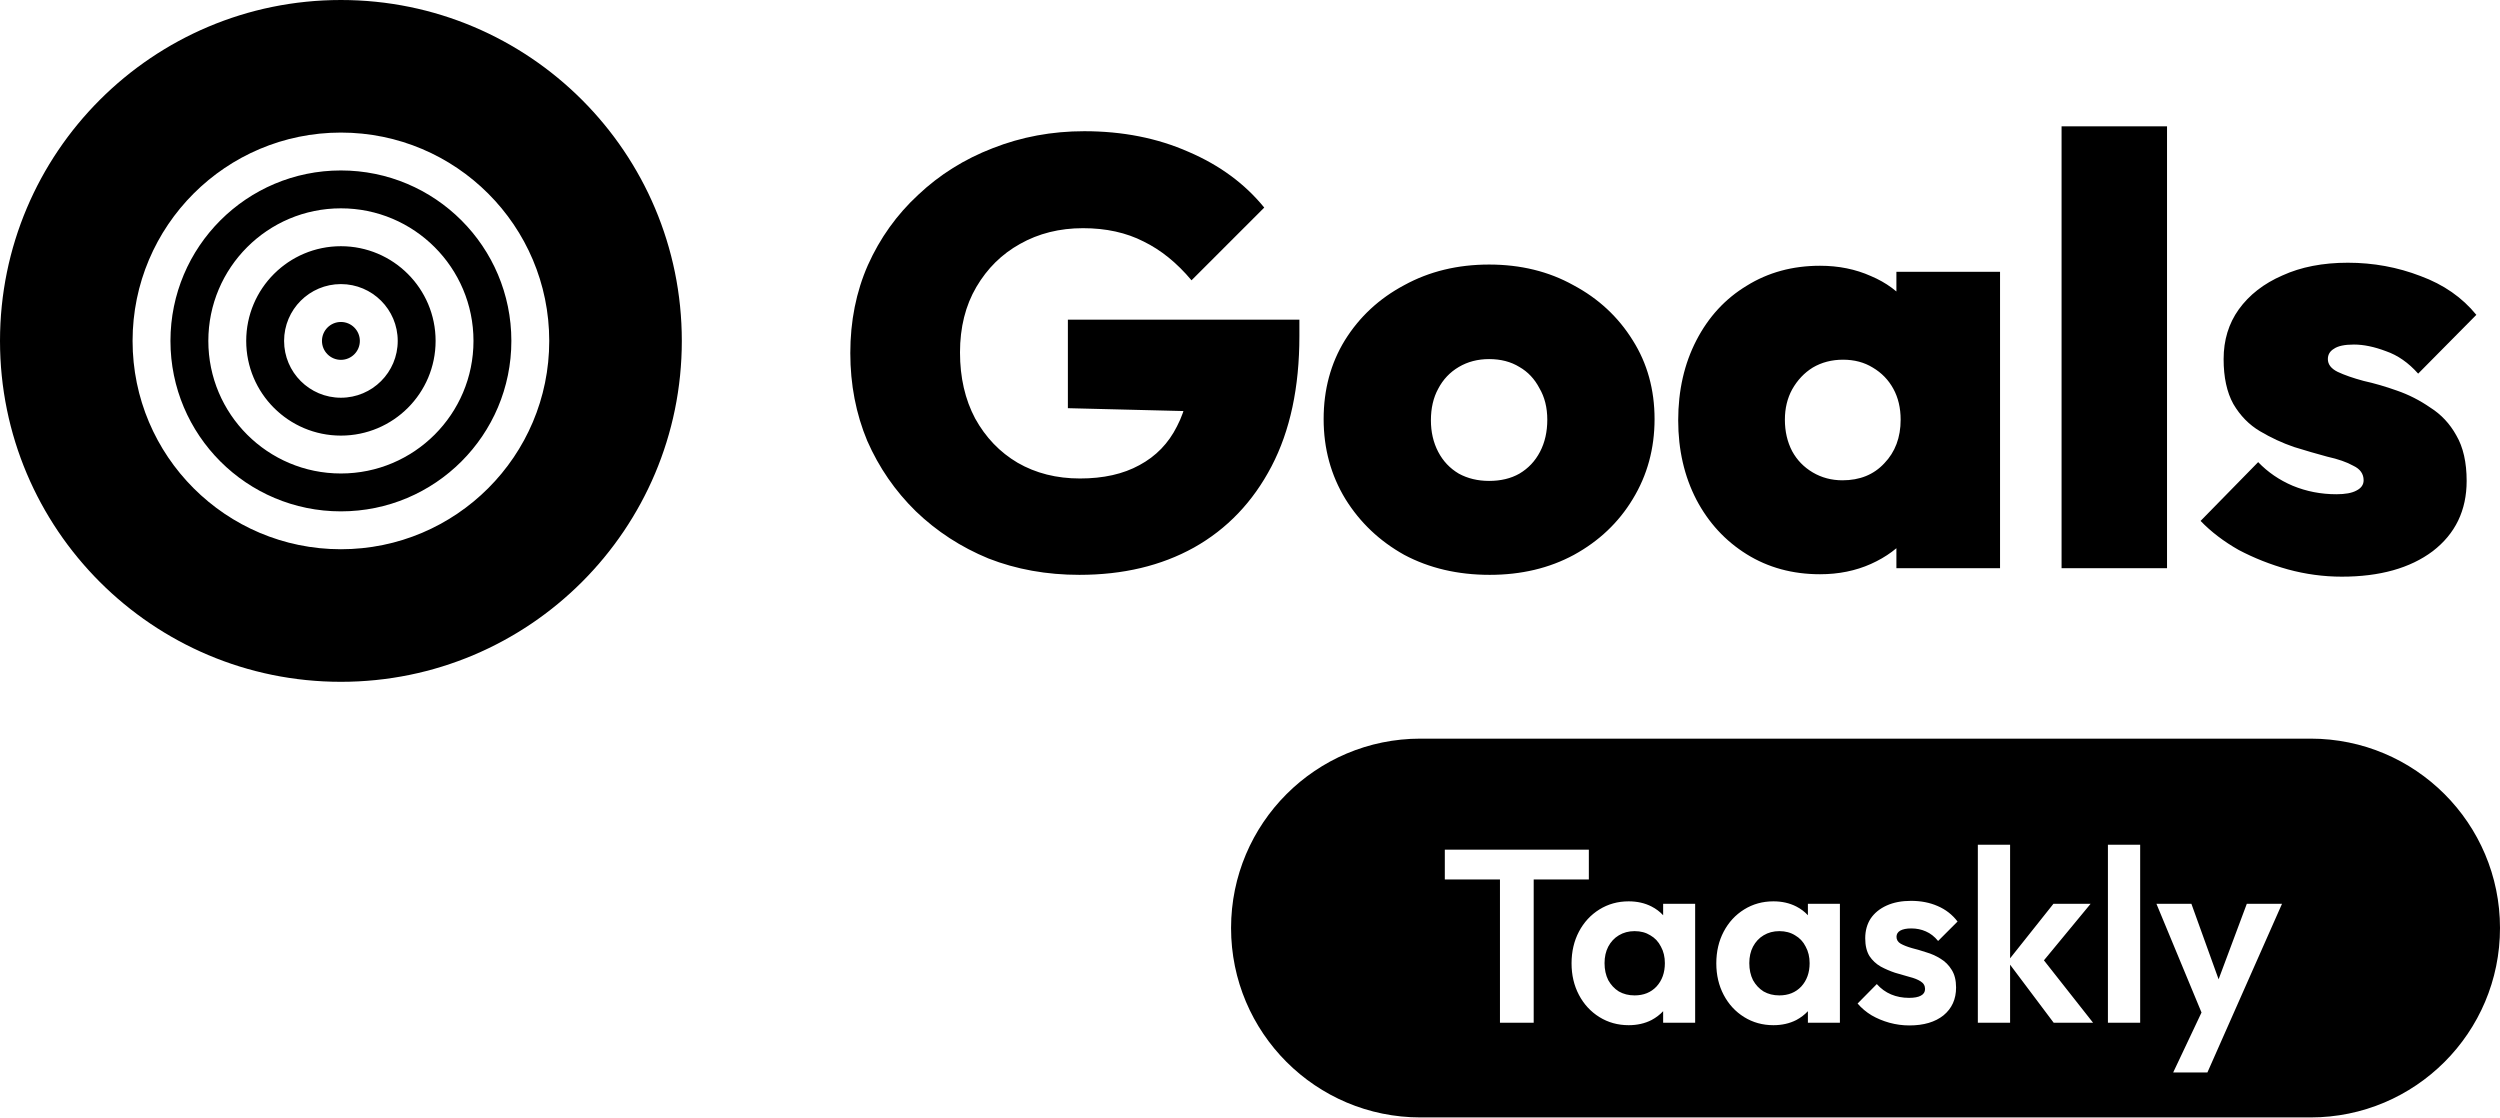
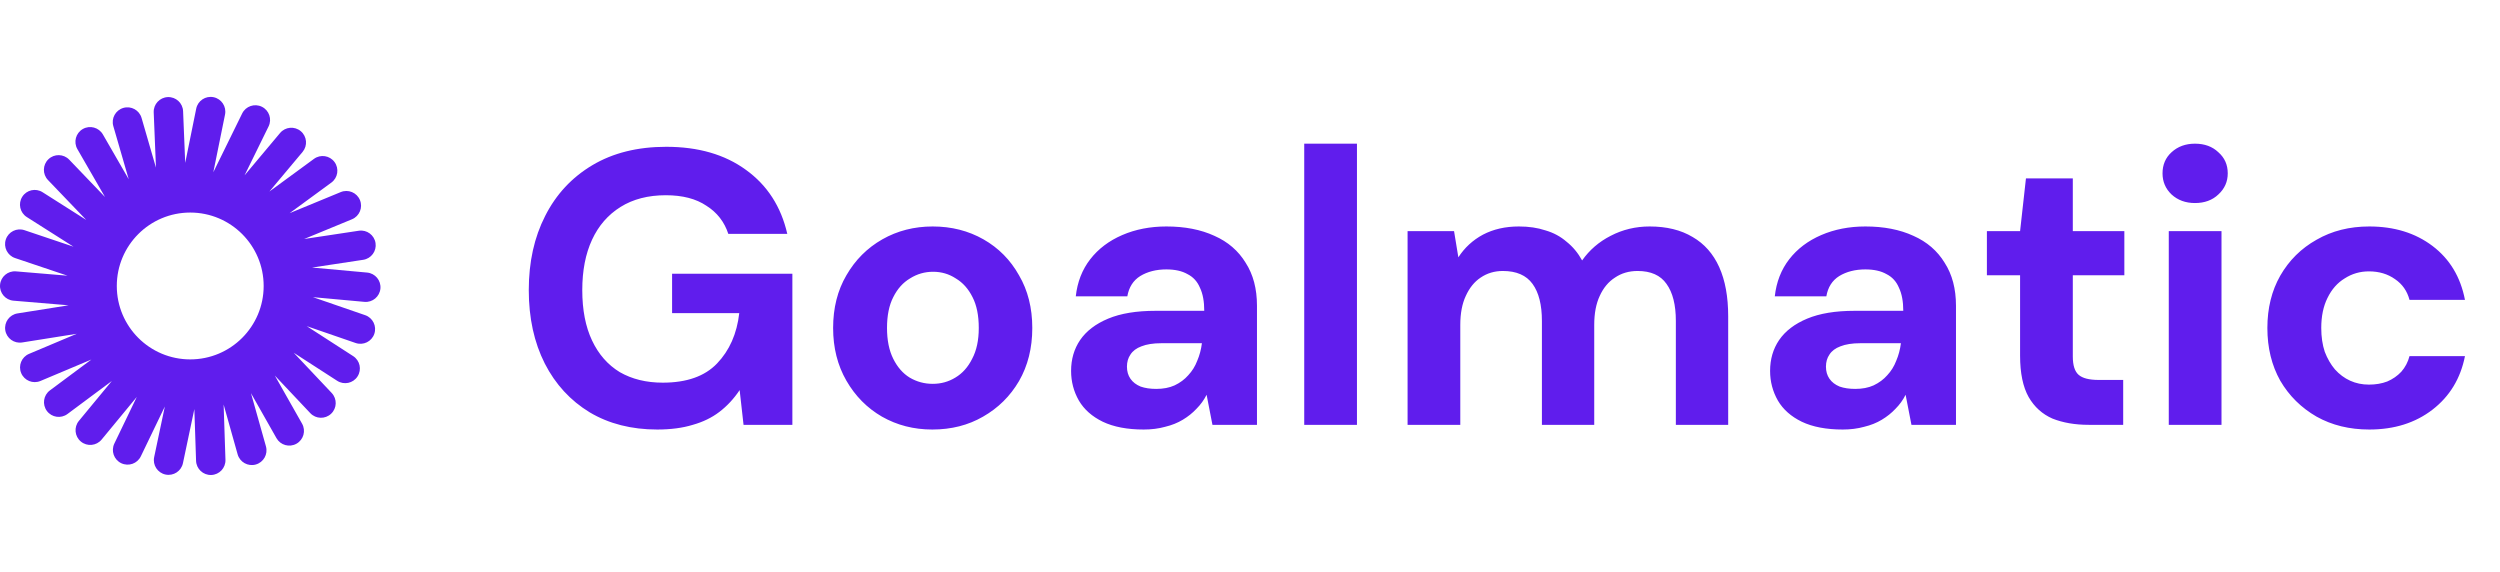
- <svg xmlns="http://www.w3.org/2000/svg" width="132" height="59" viewBox="0 0 132 59" fill="none">
-   <path fill-rule="evenodd" clip-rule="evenodd" d="M75 39C69.477 39 65 43.477 65 49C65 54.523 69.477 59 75 59H122C127.523 59 132 54.523 132 49C132 43.477 127.523 39 122 39H75ZM79.198 46.434V54H80.979V46.434H83.891V44.861H76.286V46.434H79.198ZM84.447 53.701C84.907 53.987 85.422 54.13 85.994 54.13C86.445 54.13 86.848 54.039 87.203 53.857C87.439 53.73 87.643 53.575 87.814 53.391V54H89.504V47.721H87.814V48.325C87.643 48.139 87.439 47.985 87.203 47.864C86.848 47.682 86.445 47.591 85.994 47.591C85.422 47.591 84.907 47.734 84.447 48.02C83.988 48.306 83.628 48.696 83.368 49.19C83.108 49.684 82.978 50.243 82.978 50.867C82.978 51.482 83.108 52.037 83.368 52.531C83.628 53.025 83.988 53.415 84.447 53.701ZM87.463 52.089C87.169 52.401 86.783 52.557 86.306 52.557C85.994 52.557 85.717 52.488 85.474 52.349C85.24 52.202 85.054 52.002 84.915 51.751C84.785 51.491 84.72 51.192 84.72 50.854C84.72 50.525 84.785 50.234 84.915 49.983C85.054 49.723 85.24 49.524 85.474 49.385C85.717 49.238 85.994 49.164 86.306 49.164C86.627 49.164 86.904 49.238 87.138 49.385C87.381 49.524 87.567 49.723 87.697 49.983C87.836 50.234 87.905 50.525 87.905 50.854C87.905 51.357 87.758 51.768 87.463 52.089ZM92.09 53.701C92.549 53.987 93.065 54.13 93.637 54.13C94.088 54.13 94.49 54.039 94.846 53.857C95.082 53.73 95.286 53.575 95.457 53.391V54H97.147V47.721H95.457V48.325C95.286 48.139 95.082 47.985 94.846 47.864C94.49 47.682 94.088 47.591 93.637 47.591C93.065 47.591 92.549 47.734 92.09 48.02C91.63 48.306 91.271 48.696 91.011 49.19C90.751 49.684 90.621 50.243 90.621 50.867C90.621 51.482 90.751 52.037 91.011 52.531C91.271 53.025 91.63 53.415 92.09 53.701ZM95.106 52.089C94.811 52.401 94.425 52.557 93.949 52.557C93.637 52.557 93.359 52.488 93.117 52.349C92.883 52.202 92.697 52.002 92.558 51.751C92.428 51.491 92.363 51.192 92.363 50.854C92.363 50.525 92.428 50.234 92.558 49.983C92.697 49.723 92.883 49.524 93.117 49.385C93.359 49.238 93.637 49.164 93.949 49.164C94.269 49.164 94.547 49.238 94.781 49.385C95.023 49.524 95.21 49.723 95.34 49.983C95.478 50.234 95.548 50.525 95.548 50.854C95.548 51.357 95.4 51.768 95.106 52.089ZM99.758 54C100.105 54.095 100.456 54.143 100.811 54.143C101.574 54.143 102.176 53.965 102.618 53.61C103.06 53.246 103.281 52.756 103.281 52.141C103.281 51.76 103.203 51.448 103.047 51.205C102.9 50.962 102.705 50.767 102.462 50.62C102.228 50.473 101.977 50.36 101.708 50.282C101.448 50.195 101.197 50.122 100.954 50.061C100.712 49.992 100.512 49.914 100.356 49.827C100.209 49.74 100.135 49.619 100.135 49.463C100.135 49.324 100.2 49.216 100.33 49.138C100.469 49.06 100.664 49.021 100.915 49.021C101.193 49.021 101.448 49.073 101.682 49.177C101.925 49.281 102.142 49.45 102.332 49.684L103.359 48.657C103.082 48.293 102.731 48.02 102.306 47.838C101.89 47.656 101.422 47.565 100.902 47.565C100.408 47.565 99.979 47.647 99.615 47.812C99.251 47.977 98.97 48.206 98.77 48.501C98.58 48.796 98.484 49.142 98.484 49.541C98.484 49.922 98.558 50.234 98.705 50.477C98.861 50.711 99.061 50.897 99.303 51.036C99.546 51.166 99.797 51.274 100.057 51.361C100.326 51.439 100.582 51.513 100.824 51.582C101.067 51.643 101.262 51.721 101.409 51.816C101.565 51.911 101.643 52.046 101.643 52.219C101.643 52.375 101.57 52.492 101.422 52.57C101.284 52.648 101.076 52.687 100.798 52.687C100.452 52.687 100.135 52.626 99.849 52.505C99.563 52.384 99.312 52.202 99.095 51.959L98.081 52.986C98.289 53.229 98.536 53.437 98.822 53.61C99.108 53.775 99.42 53.905 99.758 54ZM106.133 50.936L108.434 54H110.514L107.919 50.706L110.384 47.721H108.421L106.133 50.599V44.601H104.43V54H106.133V50.936ZM111.298 44.601V54H113.001V44.601H111.298ZM117.695 54.039L116.551 56.626H114.744L116.24 53.46L113.86 47.721H115.706L117.142 51.707L118.631 47.721H120.49L117.695 54.039Z" fill="black" />
-   <path d="M56.992 30.352C55.264 30.352 53.664 30.064 52.192 29.488C50.741 28.891 49.461 28.059 48.352 26.992C47.264 25.925 46.411 24.688 45.792 23.28C45.195 21.851 44.896 20.304 44.896 18.64C44.896 16.955 45.205 15.408 45.824 14C46.464 12.571 47.349 11.333 48.48 10.288C49.611 9.221 50.923 8.4 52.416 7.824C53.931 7.227 55.541 6.928 57.248 6.928C59.275 6.928 61.109 7.291 62.752 8.016C64.395 8.72 65.728 9.701 66.752 10.96L62.912 14.8C62.144 13.883 61.301 13.2 60.384 12.752C59.467 12.283 58.4 12.048 57.184 12.048C55.947 12.048 54.837 12.325 53.856 12.88C52.896 13.413 52.128 14.171 51.552 15.152C50.976 16.133 50.688 17.285 50.688 18.608C50.688 19.931 50.955 21.093 51.488 22.096C52.043 23.099 52.789 23.877 53.728 24.432C54.688 24.987 55.787 25.264 57.024 25.264C58.261 25.264 59.307 25.029 60.16 24.56C61.035 24.091 61.696 23.408 62.144 22.512C62.613 21.616 62.848 20.549 62.848 19.312L66.72 21.808L56.384 21.552V16.88H68.608V17.744C68.608 20.453 68.117 22.747 67.136 24.624C66.155 26.501 64.789 27.931 63.04 28.912C61.312 29.872 59.296 30.352 56.992 30.352ZM78.656 30.352C76.971 30.352 75.467 30 74.144 29.296C72.843 28.571 71.808 27.589 71.04 26.352C70.272 25.093 69.888 23.685 69.888 22.128C69.888 20.571 70.262 19.184 71.008 17.968C71.776 16.731 72.822 15.76 74.144 15.056C75.467 14.331 76.96 13.968 78.624 13.968C80.288 13.968 81.771 14.331 83.073 15.056C84.395 15.76 85.441 16.731 86.209 17.968C86.977 19.184 87.361 20.571 87.361 22.128C87.361 23.685 86.977 25.093 86.209 26.352C85.462 27.589 84.427 28.571 83.105 29.296C81.803 30 80.32 30.352 78.656 30.352ZM78.624 25.392C79.243 25.392 79.776 25.264 80.225 25.008C80.694 24.731 81.056 24.347 81.312 23.856C81.569 23.365 81.697 22.8 81.697 22.16C81.697 21.52 81.558 20.965 81.281 20.496C81.025 20.005 80.672 19.632 80.225 19.376C79.776 19.099 79.243 18.96 78.624 18.96C78.027 18.96 77.494 19.099 77.025 19.376C76.555 19.653 76.192 20.037 75.936 20.528C75.68 20.997 75.552 21.552 75.552 22.192C75.552 22.811 75.68 23.365 75.936 23.856C76.192 24.347 76.555 24.731 77.025 25.008C77.494 25.264 78.027 25.392 78.624 25.392ZM96.097 30.32C94.647 30.32 93.356 29.968 92.225 29.264C91.095 28.56 90.21 27.6 89.57 26.384C88.93 25.147 88.609 23.749 88.609 22.192C88.609 20.613 88.93 19.205 89.57 17.968C90.21 16.731 91.095 15.771 92.225 15.088C93.356 14.384 94.647 14.032 96.097 14.032C97.079 14.032 97.975 14.213 98.785 14.576C99.596 14.917 100.258 15.408 100.77 16.048C101.303 16.688 101.623 17.413 101.73 18.224V26.096C101.623 26.928 101.303 27.664 100.77 28.304C100.258 28.923 99.596 29.413 98.785 29.776C97.975 30.139 97.079 30.32 96.097 30.32ZM97.281 25.36C98.199 25.36 98.935 25.061 99.49 24.464C100.066 23.867 100.354 23.099 100.354 22.16C100.354 21.541 100.226 20.997 99.969 20.528C99.713 20.059 99.351 19.685 98.882 19.408C98.433 19.131 97.911 18.992 97.314 18.992C96.716 18.992 96.183 19.131 95.713 19.408C95.266 19.685 94.903 20.069 94.626 20.56C94.37 21.029 94.242 21.563 94.242 22.16C94.242 22.779 94.37 23.333 94.626 23.824C94.882 24.293 95.244 24.667 95.713 24.944C96.183 25.221 96.706 25.36 97.281 25.36ZM100.13 30V25.808L100.93 21.968L100.13 18.192V14.352H105.602V30H100.13ZM108.851 30V6.672H114.419V30H108.851ZM123.647 30.448C122.687 30.448 121.737 30.32 120.799 30.064C119.881 29.808 119.017 29.467 118.207 29.04C117.417 28.592 116.745 28.08 116.191 27.504L119.231 24.4C119.743 24.933 120.351 25.349 121.055 25.648C121.78 25.947 122.548 26.096 123.359 26.096C123.828 26.096 124.18 26.032 124.415 25.904C124.671 25.776 124.799 25.595 124.799 25.36C124.799 25.019 124.617 24.763 124.255 24.592C123.913 24.4 123.455 24.24 122.879 24.112C122.324 23.963 121.737 23.792 121.119 23.6C120.5 23.387 119.903 23.109 119.327 22.768C118.751 22.427 118.281 21.947 117.919 21.328C117.577 20.709 117.407 19.92 117.407 18.96C117.407 17.957 117.673 17.083 118.207 16.336C118.761 15.568 119.529 14.971 120.511 14.544C121.492 14.096 122.644 13.872 123.967 13.872C125.311 13.872 126.591 14.107 127.807 14.576C129.023 15.024 130.004 15.707 130.751 16.624L127.679 19.728C127.167 19.152 126.601 18.757 125.983 18.544C125.364 18.309 124.799 18.192 124.286 18.192C123.796 18.192 123.444 18.267 123.231 18.416C123.017 18.544 122.911 18.725 122.911 18.96C122.911 19.237 123.081 19.461 123.423 19.632C123.785 19.803 124.244 19.963 124.799 20.112C125.375 20.24 125.961 20.411 126.559 20.624C127.177 20.837 127.764 21.136 128.319 21.52C128.895 21.883 129.353 22.373 129.695 22.992C130.057 23.611 130.239 24.411 130.239 25.392C130.239 26.949 129.641 28.187 128.447 29.104C127.252 30 125.652 30.448 123.647 30.448Z" fill="black" />
-   <path fill-rule="evenodd" clip-rule="evenodd" d="M36 18C36 8.059 27.941 0 18 0V0C8.059 0 0 8.059 0 18V18C0 27.941 8.059 36 18 36V36C27.941 36 36 27.941 36 18V18ZM9 18C9 13.029 13.029 9 18 9C22.971 9 27 13.029 27 18C27 22.971 22.971 27 18 27C13.029 27 9 22.971 9 18ZM18 7C11.925 7 7 11.925 7 18C7 24.075 11.925 29 18 29C24.075 29 29 24.075 29 18C29 11.925 24.075 7 18 7ZM18 13C15.239 13 13 15.239 13 18C13 20.761 15.239 23 18 23C20.761 23 23 20.761 23 18C23 15.239 20.761 13 18 13ZM11 18C11 14.134 14.134 11 18 11C21.866 11 25 14.134 25 18C25 21.866 21.866 25 18 25C14.134 25 11 21.866 11 18ZM17 18C17 17.448 17.448 17 18 17C18.552 17 19 17.448 19 18C19 18.552 18.552 19 18 19C17.448 19 17 18.552 17 18ZM18 15C16.343 15 15 16.343 15 18C15 19.657 16.343 21 18 21C19.657 21 21 19.657 21 18C21 16.343 19.657 15 18 15Z" fill="black" />
+ <svg xmlns="http://www.w3.org/2000/svg" width="153" height="35" viewBox="0 0 153 35" fill="none">
+   <path d="M40.224 26.287C38.646 26.287 37.268 25.936 36.089 25.235C34.91 24.518 33.994 23.523 33.341 22.248C32.688 20.957 32.361 19.46 32.361 17.755C32.361 16.034 32.696 14.521 33.365 13.214C34.034 11.892 34.998 10.856 36.257 10.107C37.515 9.359 39.021 8.984 40.773 8.984C42.733 8.984 44.358 9.454 45.649 10.394C46.955 11.334 47.8 12.641 48.182 14.314H44.573C44.334 13.581 43.888 13.007 43.235 12.593C42.598 12.163 41.769 11.948 40.749 11.948C39.666 11.948 38.742 12.187 37.977 12.665C37.212 13.143 36.631 13.812 36.233 14.672C35.834 15.533 35.635 16.56 35.635 17.755C35.635 18.966 35.834 19.994 36.233 20.838C36.631 21.682 37.197 22.328 37.929 22.774C38.678 23.204 39.554 23.419 40.558 23.419C42.024 23.419 43.131 23.029 43.88 22.248C44.645 21.451 45.099 20.424 45.242 19.165H41.132V16.751H48.493V26H45.505L45.266 23.873C44.916 24.399 44.502 24.845 44.023 25.211C43.562 25.562 43.02 25.825 42.398 26C41.777 26.191 41.052 26.287 40.224 26.287ZM57.057 26.287C55.926 26.287 54.899 26.024 53.975 25.498C53.066 24.972 52.342 24.239 51.8 23.299C51.258 22.36 50.987 21.284 50.987 20.073C50.987 18.846 51.258 17.771 51.8 16.847C52.342 15.907 53.075 15.174 53.998 14.648C54.923 14.123 55.95 13.86 57.081 13.86C58.229 13.86 59.264 14.123 60.188 14.648C61.112 15.174 61.837 15.907 62.363 16.847C62.905 17.771 63.176 18.846 63.176 20.073C63.176 21.3 62.905 22.383 62.363 23.323C61.821 24.247 61.088 24.972 60.164 25.498C59.256 26.024 58.221 26.287 57.057 26.287ZM57.081 23.491C57.591 23.491 58.053 23.363 58.468 23.108C58.898 22.853 59.24 22.471 59.495 21.961C59.766 21.451 59.901 20.822 59.901 20.073C59.901 19.308 59.774 18.679 59.519 18.185C59.264 17.675 58.922 17.293 58.492 17.038C58.077 16.767 57.615 16.632 57.105 16.632C56.596 16.632 56.126 16.767 55.695 17.038C55.265 17.293 54.923 17.675 54.668 18.185C54.413 18.679 54.285 19.308 54.285 20.073C54.285 20.822 54.413 21.451 54.668 21.961C54.923 22.471 55.257 22.853 55.671 23.108C56.102 23.363 56.572 23.491 57.081 23.491ZM69.996 26.287C68.992 26.287 68.156 26.128 67.487 25.809C66.834 25.49 66.348 25.06 66.029 24.518C65.71 23.961 65.551 23.355 65.551 22.702C65.551 21.985 65.734 21.356 66.101 20.814C66.483 20.256 67.057 19.818 67.821 19.5C68.586 19.181 69.55 19.022 70.713 19.022H73.7C73.7 18.448 73.613 17.978 73.438 17.612C73.278 17.229 73.023 16.95 72.673 16.775C72.338 16.584 71.908 16.488 71.382 16.488C70.761 16.488 70.227 16.624 69.781 16.895C69.351 17.166 69.088 17.58 68.992 18.137H65.838C65.933 17.261 66.228 16.504 66.722 15.867C67.216 15.23 67.869 14.736 68.682 14.385C69.494 14.035 70.394 13.86 71.382 13.86C72.513 13.86 73.493 14.051 74.322 14.433C75.15 14.8 75.787 15.349 76.234 16.082C76.696 16.799 76.927 17.675 76.927 18.711V26H74.202L73.844 24.16C73.684 24.479 73.477 24.765 73.222 25.02C72.984 25.275 72.705 25.498 72.386 25.689C72.067 25.881 71.709 26.024 71.311 26.119C70.912 26.231 70.474 26.287 69.996 26.287ZM70.761 23.801C71.191 23.801 71.566 23.73 71.884 23.586C72.219 23.427 72.498 23.22 72.721 22.965C72.96 22.71 73.143 22.415 73.27 22.081C73.414 21.746 73.509 21.388 73.557 21.005H71.072C70.578 21.005 70.171 21.069 69.853 21.196C69.55 21.308 69.327 21.475 69.184 21.698C69.04 21.905 68.969 22.152 68.969 22.439C68.969 22.726 69.04 22.973 69.184 23.18C69.327 23.387 69.534 23.546 69.805 23.658C70.076 23.753 70.394 23.801 70.761 23.801ZM79.819 26V8.793H83.046V26H79.819ZM86.144 26V14.146H88.988L89.251 15.748C89.633 15.158 90.135 14.696 90.756 14.361C91.394 14.027 92.126 13.86 92.955 13.86C93.56 13.86 94.102 13.939 94.58 14.099C95.074 14.242 95.504 14.473 95.871 14.792C96.253 15.094 96.572 15.477 96.826 15.939C97.273 15.301 97.854 14.8 98.571 14.433C99.304 14.051 100.101 13.86 100.961 13.86C101.997 13.86 102.873 14.075 103.59 14.505C104.307 14.919 104.848 15.533 105.215 16.345C105.581 17.158 105.765 18.161 105.765 19.356V26H102.562V19.643C102.562 18.655 102.371 17.898 101.989 17.373C101.622 16.847 101.033 16.584 100.22 16.584C99.694 16.584 99.232 16.719 98.834 16.99C98.436 17.245 98.125 17.62 97.902 18.113C97.679 18.591 97.567 19.181 97.567 19.882V26H94.365V19.643C94.365 18.655 94.174 17.898 93.791 17.373C93.409 16.847 92.804 16.584 91.975 16.584C91.465 16.584 91.011 16.719 90.613 16.99C90.231 17.245 89.928 17.62 89.705 18.113C89.482 18.591 89.37 19.181 89.37 19.882V26H86.144ZM112.775 26.287C111.772 26.287 110.935 26.128 110.266 25.809C109.613 25.49 109.127 25.06 108.808 24.518C108.49 23.961 108.33 23.355 108.33 22.702C108.33 21.985 108.513 21.356 108.88 20.814C109.262 20.256 109.836 19.818 110.601 19.5C111.365 19.181 112.329 19.022 113.492 19.022H116.48C116.48 18.448 116.392 17.978 116.217 17.612C116.057 17.229 115.802 16.95 115.452 16.775C115.117 16.584 114.687 16.488 114.161 16.488C113.54 16.488 113.006 16.624 112.56 16.895C112.13 17.166 111.867 17.58 111.772 18.137H108.617C108.713 17.261 109.007 16.504 109.501 15.867C109.995 15.23 110.648 14.736 111.461 14.385C112.273 14.035 113.174 13.86 114.161 13.86C115.293 13.86 116.273 14.051 117.101 14.433C117.929 14.8 118.567 15.349 119.013 16.082C119.475 16.799 119.706 17.675 119.706 18.711V26H116.981L116.623 24.16C116.464 24.479 116.257 24.765 116.002 25.02C115.763 25.275 115.484 25.498 115.165 25.689C114.847 25.881 114.488 26.024 114.09 26.119C113.691 26.231 113.253 26.287 112.775 26.287ZM113.54 23.801C113.97 23.801 114.345 23.73 114.663 23.586C114.998 23.427 115.277 23.22 115.5 22.965C115.739 22.71 115.922 22.415 116.049 22.081C116.193 21.746 116.288 21.388 116.336 21.005H113.851C113.357 21.005 112.951 21.069 112.632 21.196C112.329 21.308 112.106 21.475 111.963 21.698C111.819 21.905 111.748 22.152 111.748 22.439C111.748 22.726 111.819 22.973 111.963 23.18C112.106 23.387 112.313 23.546 112.584 23.658C112.855 23.753 113.174 23.801 113.54 23.801ZM127.836 26C126.991 26 126.25 25.872 125.613 25.618C124.992 25.347 124.506 24.909 124.155 24.303C123.805 23.682 123.629 22.837 123.629 21.77V16.847H121.598V14.146H123.629L123.988 10.92H126.856V14.146H130.01V16.847H126.856V21.818C126.856 22.36 126.975 22.734 127.214 22.941C127.453 23.148 127.859 23.252 128.433 23.252H129.939V26H127.836ZM132.729 26V14.146H135.956V26H132.729ZM134.331 12.426C133.757 12.426 133.279 12.25 132.897 11.9C132.53 11.549 132.347 11.119 132.347 10.609C132.347 10.084 132.53 9.653 132.897 9.319C133.279 8.968 133.757 8.793 134.331 8.793C134.92 8.793 135.398 8.968 135.765 9.319C136.147 9.653 136.338 10.084 136.338 10.609C136.338 11.119 136.147 11.549 135.765 11.9C135.398 12.25 134.92 12.426 134.331 12.426ZM145 26.287C143.79 26.287 142.714 26.024 141.774 25.498C140.834 24.956 140.093 24.224 139.552 23.299C139.026 22.36 138.763 21.284 138.763 20.073C138.763 18.862 139.026 17.795 139.552 16.871C140.093 15.931 140.834 15.198 141.774 14.672C142.714 14.13 143.79 13.86 145 13.86C146.53 13.86 147.82 14.258 148.872 15.055C149.923 15.851 150.585 16.95 150.856 18.352H147.462C147.319 17.811 147.024 17.389 146.578 17.086C146.132 16.767 145.598 16.608 144.977 16.608C144.435 16.608 143.941 16.751 143.495 17.038C143.049 17.309 142.698 17.707 142.443 18.233C142.188 18.743 142.061 19.356 142.061 20.073C142.061 20.615 142.133 21.101 142.276 21.531C142.435 21.945 142.642 22.304 142.897 22.606C143.168 22.909 143.479 23.14 143.829 23.299C144.18 23.459 144.562 23.538 144.977 23.538C145.391 23.538 145.765 23.475 146.1 23.347C146.434 23.204 146.721 23.005 146.96 22.75C147.199 22.479 147.366 22.16 147.462 21.794H150.856C150.585 23.164 149.923 24.255 148.872 25.068C147.82 25.881 146.53 26.287 145 26.287Z" fill="#601DED" />
+   <path fill-rule="evenodd" clip-rule="evenodd" d="M13.055 10.541L14.821 6.944C15.04 6.498 15.58 6.314 16.026 6.533C16.472 6.752 16.656 7.291 16.437 7.737L14.966 10.733L17.14 8.14C17.459 7.759 18.026 7.709 18.407 8.028C18.788 8.347 18.838 8.915 18.519 9.296L16.486 11.722L19.215 9.723C19.616 9.429 20.18 9.516 20.473 9.917C20.767 10.318 20.68 10.881 20.279 11.175L17.725 13.046L20.853 11.756C21.313 11.566 21.839 11.785 22.029 12.245C22.218 12.704 21.999 13.23 21.54 13.42L18.613 14.627L21.959 14.121C22.45 14.046 22.909 14.385 22.983 14.876C23.057 15.368 22.719 15.826 22.228 15.9L19.098 16.374L22.467 16.681C22.962 16.727 23.327 17.164 23.282 17.659C23.236 18.154 22.799 18.519 22.304 18.474L19.151 18.186L22.35 19.289C22.82 19.451 23.069 19.964 22.907 20.434C22.745 20.904 22.233 21.153 21.763 20.991L18.77 19.959L21.613 21.794C22.031 22.063 22.151 22.62 21.881 23.038C21.612 23.456 21.055 23.576 20.637 23.306L17.977 21.589L20.3 24.05C20.641 24.412 20.625 24.981 20.263 25.322C19.902 25.663 19.332 25.647 18.991 25.286L16.818 22.983L18.486 25.927C18.731 26.36 18.579 26.909 18.146 27.154C17.714 27.399 17.165 27.247 16.92 26.815L15.359 24.06L16.276 27.318C16.411 27.796 16.132 28.293 15.653 28.428C15.175 28.562 14.678 28.284 14.543 27.805L13.686 24.758L13.798 28.14C13.815 28.637 13.425 29.053 12.929 29.069C12.432 29.086 12.016 28.697 11.999 28.2L11.894 25.036L11.196 28.347C11.093 28.833 10.616 29.144 10.13 29.042C9.643 28.939 9.332 28.462 9.435 27.975L10.088 24.878L8.619 27.926C8.404 28.374 7.866 28.562 7.418 28.347C6.97 28.131 6.782 27.593 6.998 27.145L8.371 24.293L6.218 26.903C5.901 27.286 5.334 27.341 4.951 27.024C4.567 26.708 4.513 26.141 4.829 25.757L6.844 23.316L4.13 25.336C3.731 25.633 3.167 25.55 2.87 25.151C2.574 24.752 2.656 24.189 3.055 23.892L5.595 22.002L2.476 23.315C2.018 23.508 1.49 23.294 1.297 22.835C1.105 22.377 1.319 21.85 1.777 21.657L4.695 20.428L1.353 20.959C0.862 21.037 0.401 20.702 0.323 20.211C0.245 19.72 0.58 19.259 1.071 19.181L4.197 18.684L0.825 18.402C0.33 18.361 -0.038 17.925 0.003 17.43C0.045 16.935 0.48 16.567 0.975 16.608L4.13 16.872L0.923 15.793C0.452 15.635 0.198 15.124 0.357 14.653C0.515 14.182 1.025 13.929 1.497 14.087L4.497 15.097L1.64 13.283C1.221 13.017 1.096 12.461 1.363 12.041C1.629 11.621 2.185 11.497 2.605 11.764L5.278 13.46L2.936 11.017C2.593 10.658 2.605 10.088 2.964 9.745C3.322 9.401 3.892 9.413 4.236 9.772L6.426 12.057L4.736 9.126C4.488 8.695 4.636 8.145 5.066 7.897C5.497 7.648 6.047 7.796 6.296 8.227L7.877 10.969L6.935 7.719C6.797 7.242 7.072 6.743 7.549 6.604C8.027 6.466 8.526 6.741 8.664 7.218L9.545 10.259L9.407 6.878C9.386 6.381 9.773 5.962 10.269 5.942C10.766 5.922 11.185 6.308 11.205 6.804L11.335 9.968L12.008 6.651C12.106 6.164 12.581 5.849 13.069 5.948C13.556 6.047 13.87 6.522 13.772 7.009L13.055 10.541ZM11.642 21.995C14.124 21.995 16.136 19.984 16.136 17.502C16.136 15.02 14.124 13.008 11.642 13.008C9.16 13.008 7.148 15.02 7.148 17.502C7.148 19.984 9.16 21.995 11.642 21.995Z" fill="#601DED" />
</svg>
